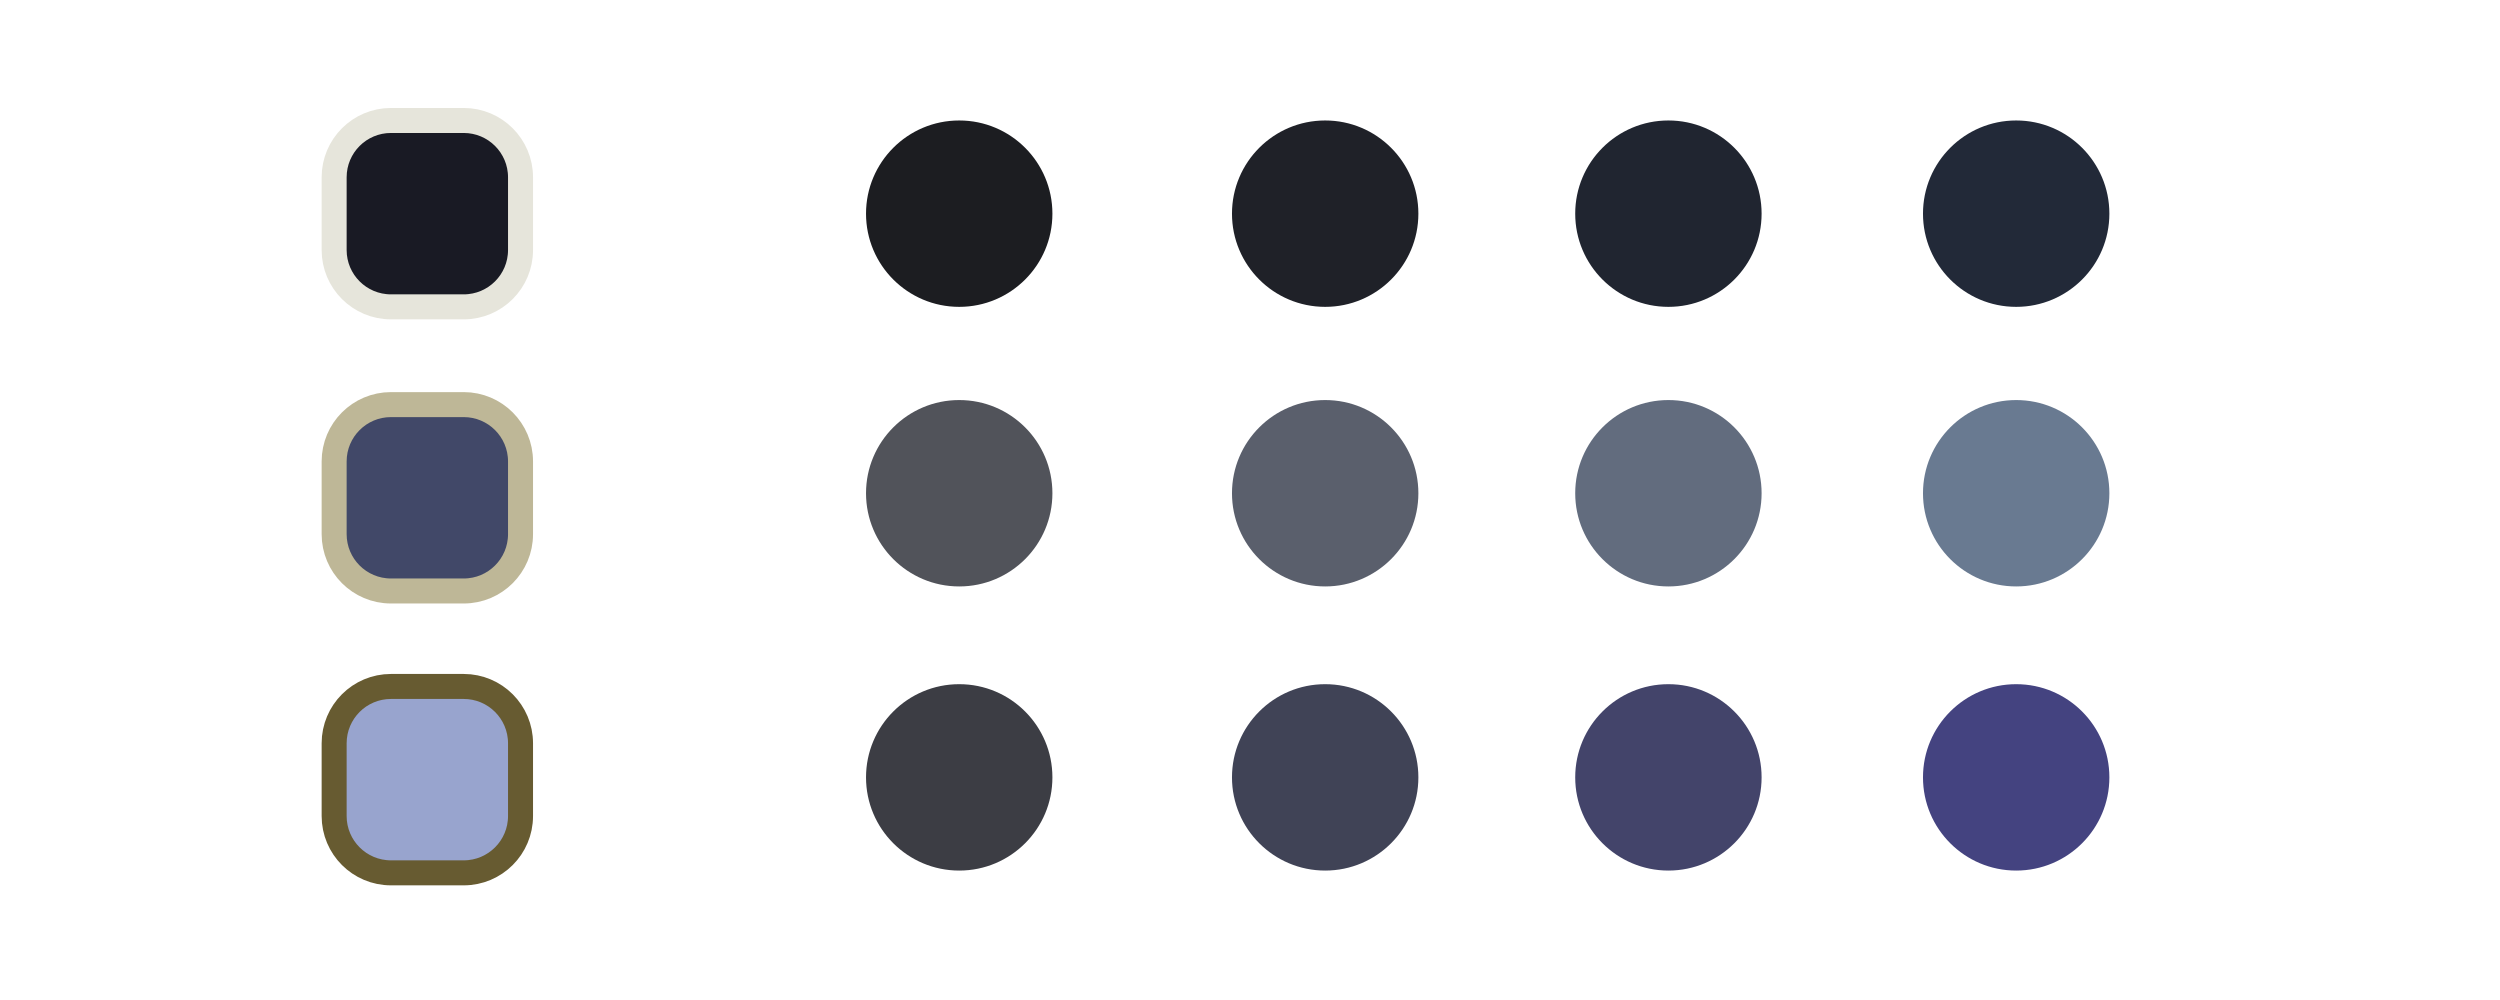
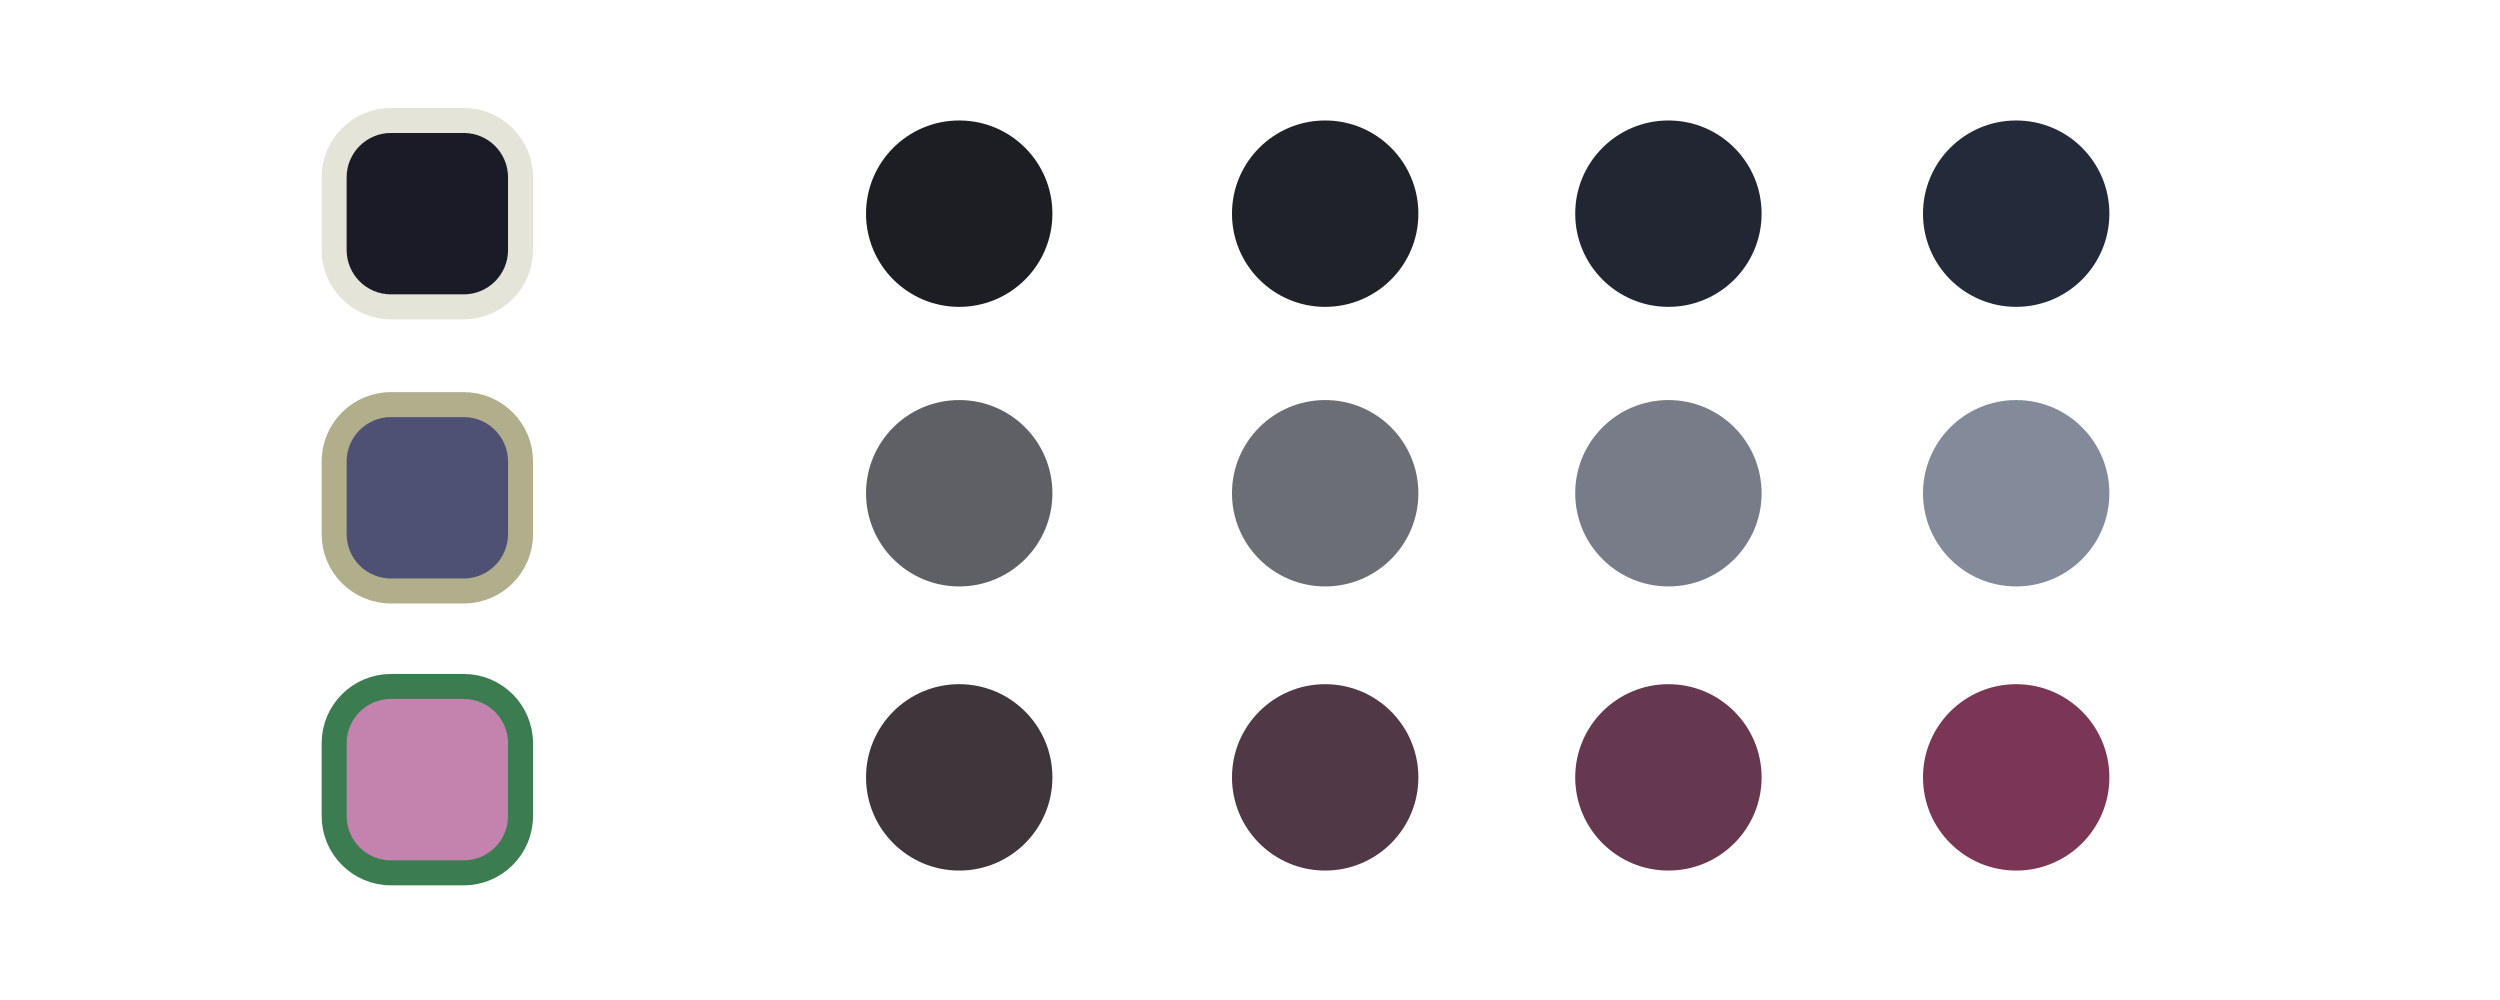
<svg xmlns="http://www.w3.org/2000/svg" width="1000" height="400" viewBox="0 0 264.583 105.833" version="1.1" id="svg1">
  <defs id="defs1" />
  <g id="layer1">
-     <rect style="fill:#191A24;fill-opacity:1;stroke:#E6E5DB;stroke-width:2.646;stroke-linecap:round;stroke-linejoin:round;stroke-dasharray:none;stroke-opacity:1;paint-order:fill markers stroke" id="rect1" width="19.726" height="19.726" x="35.363" y="12.75" ry="6.014" />
-     <rect style="fill:#414868;fill-opacity:1;stroke:#BEB797;stroke-width:2.646;stroke-linecap:round;stroke-linejoin:round;stroke-dasharray:none;stroke-opacity:1;paint-order:fill markers stroke" id="rect2" width="19.726" height="19.726" x="35.363" y="42.82" ry="6.014" />
-     <rect style="fill:#98A4CE;fill-opacity:1;stroke:#675B31;stroke-width:2.646;stroke-linecap:round;stroke-linejoin:round;stroke-dasharray:none;stroke-opacity:1;paint-order:fill markers stroke" id="rect3" width="19.726" height="19.726" x="35.363" y="72.65" ry="6.014" />
-     <rect style="fill:#1C1D21;fill-opacity:1;stroke:none;stroke-width:2.646;stroke-linecap:round;stroke-linejoin:round;stroke-dasharray:none;stroke-opacity:1;paint-order:fill markers stroke" id="rect4" width="19.726" height="19.726" x="91.654" y="12.75" ry="9.863" />
-     <rect style="fill:#1F2128;fill-opacity:1;stroke:none;stroke-width:2.646;stroke-linecap:round;stroke-linejoin:round;stroke-dasharray:none;stroke-opacity:1;paint-order:fill markers stroke" id="rect5" width="19.726" height="19.726" x="130.385" y="12.75" ry="9.863" />
-     <rect style="fill:#202530;fill-opacity:1;stroke:none;stroke-width:2.646;stroke-linecap:round;stroke-linejoin:round;stroke-dasharray:none;stroke-opacity:1;paint-order:fill markers stroke" id="rect6" width="19.726" height="19.726" x="166.71" y="12.75" ry="9.863" />
-     <rect style="fill:#222938;fill-opacity:1;stroke:none;stroke-width:2.646;stroke-linecap:round;stroke-linejoin:round;stroke-dasharray:none;stroke-opacity:1;paint-order:fill markers stroke" id="rect7" width="19.726" height="19.726" x="203.516" y="12.75" ry="9.863" />
-     <rect style="fill:#51535A;fill-opacity:1;stroke:none;stroke-width:2.646;stroke-linecap:round;stroke-linejoin:round;stroke-dasharray:none;stroke-opacity:1;paint-order:fill markers stroke" id="rect8" width="19.726" height="19.726" x="91.654" y="42.339" ry="9.863" />
-     <rect style="fill:#5A5F6C;fill-opacity:1;stroke:none;stroke-width:2.646;stroke-linecap:round;stroke-linejoin:round;stroke-dasharray:none;stroke-opacity:1;paint-order:fill markers stroke" id="rect9" width="19.726" height="19.726" x="130.385" y="42.339" ry="9.863" />
-     <rect style="fill:#626C7E;fill-opacity:1;stroke:none;stroke-width:2.646;stroke-linecap:round;stroke-linejoin:round;stroke-dasharray:none;stroke-opacity:1;paint-order:fill markers stroke" id="rect10" width="19.726" height="19.726" x="166.71" y="42.339" ry="9.863" />
-     <rect style="fill:#697A91;fill-opacity:1;stroke:none;stroke-width:2.646;stroke-linecap:round;stroke-linejoin:round;stroke-dasharray:none;stroke-opacity:1;paint-order:fill markers stroke" id="rect11" width="19.726" height="19.726" x="203.516" y="42.339" ry="9.863" />
-     <rect style="fill:#3C3D44;fill-opacity:1;stroke:none;stroke-width:2.646;stroke-linecap:round;stroke-linejoin:round;stroke-dasharray:none;stroke-opacity:1;paint-order:fill markers stroke" id="rect12" width="19.726" height="19.726" x="91.654" y="72.409" ry="9.863" />
-     <rect style="fill:#404356;fill-opacity:1;stroke:none;stroke-width:2.646;stroke-linecap:round;stroke-linejoin:round;stroke-dasharray:none;stroke-opacity:1;paint-order:fill markers stroke" id="rect13" width="19.726" height="19.726" x="130.385" y="72.409" ry="9.863" />
-     <rect style="fill:#43446A;fill-opacity:1;stroke:none;stroke-width:2.646;stroke-linecap:round;stroke-linejoin:round;stroke-dasharray:none;stroke-opacity:1;paint-order:fill markers stroke" id="rect14" width="19.726" height="19.726" x="166.71" y="72.409" ry="9.863" />
-     <rect style="fill:#444380;fill-opacity:1;stroke:none;stroke-width:2.646;stroke-linecap:round;stroke-linejoin:round;stroke-dasharray:none;stroke-opacity:1;paint-order:fill markers stroke" id="rect15" width="19.726" height="19.726" x="203.516" y="72.409" ry="9.863" />
+     <rect style="fill:#1A1B26;fill-opacity:1;stroke:#E5E4D9;stroke-width:2.646;stroke-linecap:round;stroke-linejoin:round;stroke-dasharray:none;stroke-opacity:1;paint-order:fill markers stroke" id="rect1" width="19.726" height="19.726" x="35.363" y="12.75" ry="6.014" />
+     <rect style="fill:#4E5173;fill-opacity:1;stroke:#B1AE8C;stroke-width:2.646;stroke-linecap:round;stroke-linejoin:round;stroke-dasharray:none;stroke-opacity:1;paint-order:fill markers stroke" id="rect2" width="19.726" height="19.726" x="35.363" y="42.82" ry="6.014" />
+     <rect style="fill:#C482AF;fill-opacity:1;stroke:#3B7D50;stroke-width:2.646;stroke-linecap:round;stroke-linejoin:round;stroke-dasharray:none;stroke-opacity:1;paint-order:fill markers stroke" id="rect3" width="19.726" height="19.726" x="35.363" y="72.65" ry="6.014" />
+     <rect style="fill:#1D1E23;fill-opacity:1;stroke:none;stroke-width:2.646;stroke-linecap:round;stroke-linejoin:round;stroke-dasharray:none;stroke-opacity:1;paint-order:fill markers stroke" id="rect4" width="19.726" height="19.726" x="91.654" y="12.75" ry="9.863" />
+     <rect style="fill:#20222A;fill-opacity:1;stroke:none;stroke-width:2.646;stroke-linecap:round;stroke-linejoin:round;stroke-dasharray:none;stroke-opacity:1;paint-order:fill markers stroke" id="rect5" width="19.726" height="19.726" x="130.385" y="12.75" ry="9.863" />
+     <rect style="fill:#222633;fill-opacity:1;stroke:none;stroke-width:2.646;stroke-linecap:round;stroke-linejoin:round;stroke-dasharray:none;stroke-opacity:1;paint-order:fill markers stroke" id="rect6" width="19.726" height="19.726" x="166.71" y="12.75" ry="9.863" />
+     <rect style="fill:#232B3B;fill-opacity:1;stroke:none;stroke-width:2.646;stroke-linecap:round;stroke-linejoin:round;stroke-dasharray:none;stroke-opacity:1;paint-order:fill markers stroke" id="rect7" width="19.726" height="19.726" x="203.516" y="12.75" ry="9.863" />
+     <rect style="fill:#5F6065;fill-opacity:1;stroke:none;stroke-width:2.646;stroke-linecap:round;stroke-linejoin:round;stroke-dasharray:none;stroke-opacity:1;paint-order:fill markers stroke" id="rect8" width="19.726" height="19.726" x="91.654" y="42.339" ry="9.863" />
+     <rect style="fill:#6C6E76;fill-opacity:1;stroke:none;stroke-width:2.646;stroke-linecap:round;stroke-linejoin:round;stroke-dasharray:none;stroke-opacity:1;paint-order:fill markers stroke" id="rect9" width="19.726" height="19.726" x="130.385" y="42.339" ry="9.863" />
+     <rect style="fill:#787C88;fill-opacity:1;stroke:none;stroke-width:2.646;stroke-linecap:round;stroke-linejoin:round;stroke-dasharray:none;stroke-opacity:1;paint-order:fill markers stroke" id="rect10" width="19.726" height="19.726" x="166.71" y="42.339" ry="9.863" />
+     <rect style="fill:#838B9B;fill-opacity:1;stroke:none;stroke-width:2.646;stroke-linecap:round;stroke-linejoin:round;stroke-dasharray:none;stroke-opacity:1;paint-order:fill markers stroke" id="rect11" width="19.726" height="19.726" x="203.516" y="42.339" ry="9.863" />
+     <rect style="fill:#3F363B;fill-opacity:1;stroke:none;stroke-width:2.646;stroke-linecap:round;stroke-linejoin:round;stroke-dasharray:none;stroke-opacity:1;paint-order:fill markers stroke" id="rect12" width="19.726" height="19.726" x="91.654" y="72.409" ry="9.863" />
+     <rect style="fill:#513846;fill-opacity:1;stroke:none;stroke-width:2.646;stroke-linecap:round;stroke-linejoin:round;stroke-dasharray:none;stroke-opacity:1;paint-order:fill markers stroke" id="rect13" width="19.726" height="19.726" x="130.385" y="72.409" ry="9.863" />
+     <rect style="fill:#65384F;fill-opacity:1;stroke:none;stroke-width:2.646;stroke-linecap:round;stroke-linejoin:round;stroke-dasharray:none;stroke-opacity:1;paint-order:fill markers stroke" id="rect14" width="19.726" height="19.726" x="166.71" y="72.409" ry="9.863" />
+     <rect style="fill:#7B3655;fill-opacity:1;stroke:none;stroke-width:2.646;stroke-linecap:round;stroke-linejoin:round;stroke-dasharray:none;stroke-opacity:1;paint-order:fill markers stroke" id="rect15" width="19.726" height="19.726" x="203.516" y="72.409" ry="9.863" />
  </g>
</svg>
